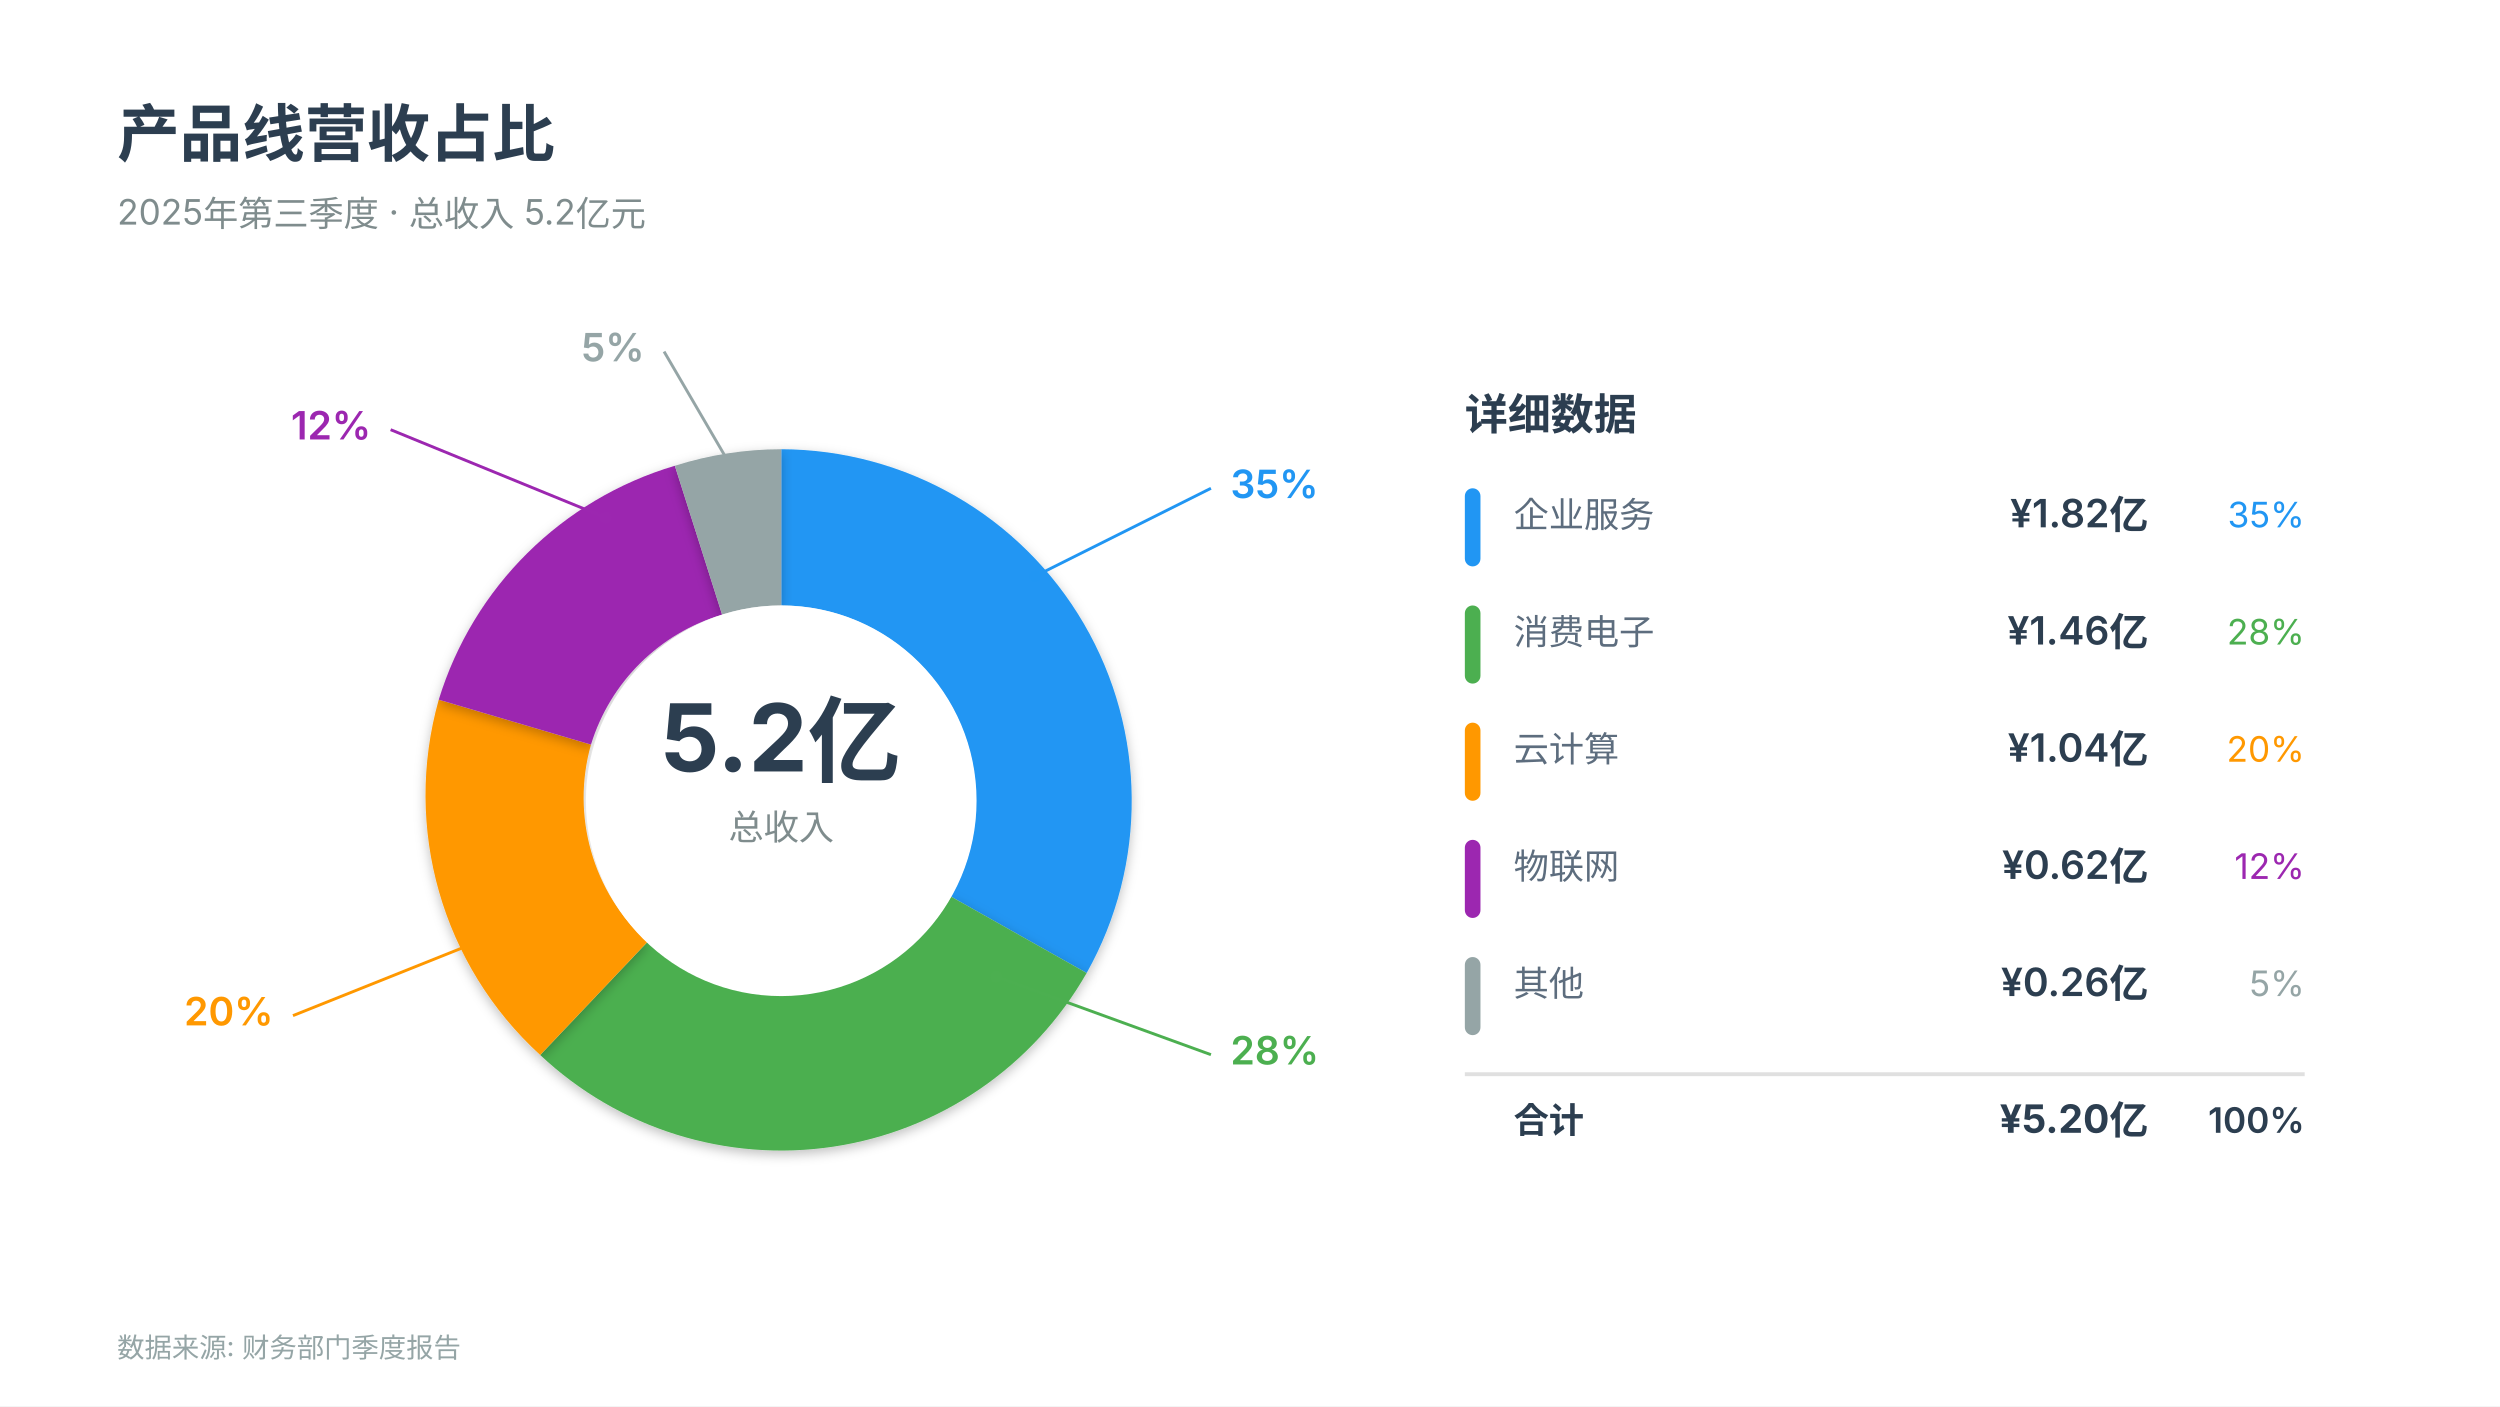
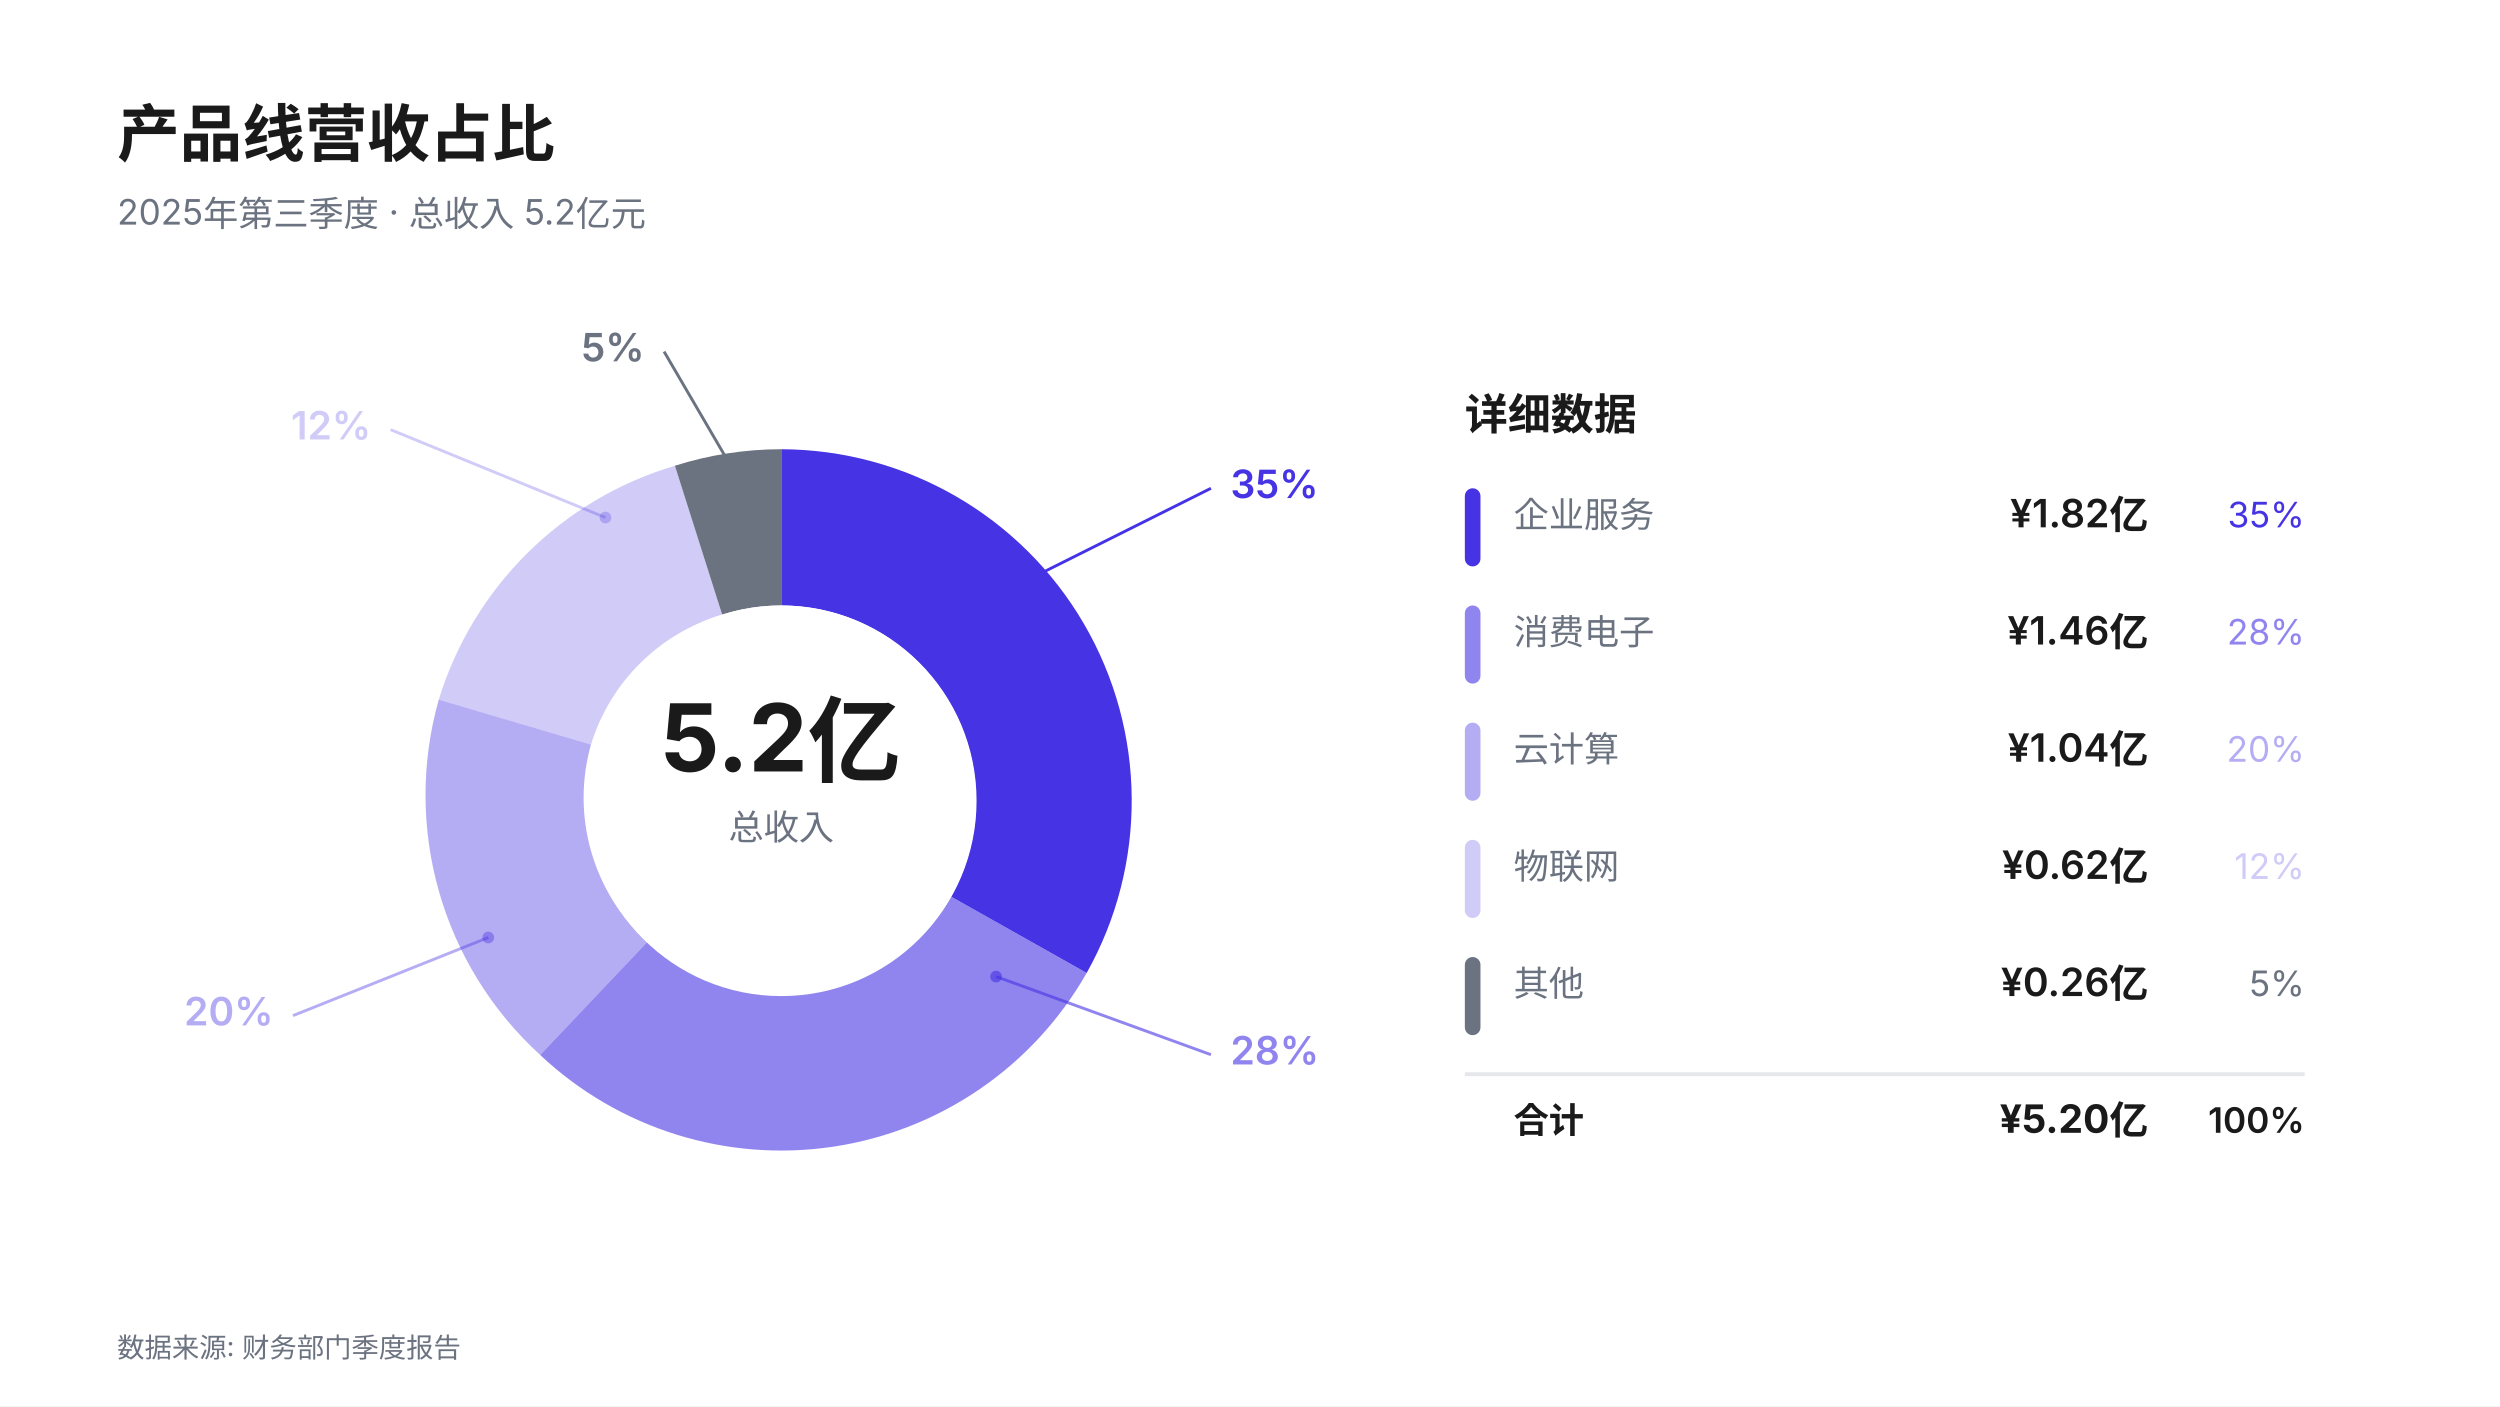
<svg xmlns="http://www.w3.org/2000/svg" viewBox="0 0 1280 720" width="1280" height="720">
  <defs>
-     <filter id="sectorShadow">
-       <feGaussianBlur in="SourceAlpha" stdDeviation="3" />
-       <feOffset dx="0" dy="2" />
-       <feComponentTransfer>
-         <feFuncA type="linear" slope="0.25" />
-       </feComponentTransfer>
-       <feMerge>
-         <feMergeNode />
-         <feMergeNode in="SourceGraphic" />
-       </feMerge>
-     </filter>
-   </defs>
+         
+         
+     </defs>
  <rect width="1280" height="720" fill="#FFFFFF" />
-   <text x="60" y="80" font-family="-apple-system, BlinkMacSystemFont, 'Segoe UI', sans-serif" font-size="32" font-weight="bold" fill="#2C3E50">
+   <text x="60" y="80" font-family="-apple-system, BlinkMacSystemFont, 'Segoe UI', sans-serif" font-size="32" font-weight="bold" fill="#1A1A1A">
    <tspan>产品线营收占比</tspan>
  </text>
-   <text x="60" y="115" font-family="-apple-system, BlinkMacSystemFont, 'Segoe UI', sans-serif" font-size="18" fill="#7F8C8D">
+   <text x="60" y="115" font-family="-apple-system, BlinkMacSystemFont, 'Segoe UI', sans-serif" font-size="18" fill="#6B7280">
    <tspan>2025年第三季度 · 总收入 5.2亿元</tspan>
  </text>
  <g id="donutChart" transform="translate(400, 410)">
-     <path d="M 0,-180 A 180,180 0 0,1 156.36,88.18 L 86.87,49.04 A 100,100 0 0,0 0,-100 Z" fill="#2196F3" filter="url(#sectorShadow)" />
-     <path d="M 156.36,88.18 A 180,180 0 0,1 -123.43,130.14 L -68.57,72.30 A 100,100 0 0,0 86.87,49.04 Z" fill="#4CAF50" filter="url(#sectorShadow)" />
-     <path d="M -123.43,130.14 A 180,180 0 0,1 -175.36,-51.76 L -97.42,-28.76 A 100,100 0 0,0 -68.57,72.30 Z" fill="#FF9800" filter="url(#sectorShadow)" />
-     <path d="M -175.36,-51.76 A 180,180 0 0,1 -54.46,-171.54 L -30.26,-95.30 A 100,100 0 0,0 -97.42,-28.76 Z" fill="#9C27B0" filter="url(#sectorShadow)" />
-     <path d="M -54.46,-171.54 A 180,180 0 0,1 0,-180 L 0,-100 A 100,100 0 0,0 -30.26,-95.30 Z" fill="#95A5A6" filter="url(#sectorShadow)" />
+     <path d="M 0,-180 A 180,180 0 0,1 156.36,88.18 L 86.87,49.04 A 100,100 0 0,0 0,-100 Z" fill="#4633E3" />
+     <path d="M 156.36,88.18 A 180,180 0 0,1 -123.43,130.14 L -68.57,72.30 A 100,100 0 0,0 86.87,49.04 Z" fill="#4633E3" fill-opacity="0.6" />
+     <path d="M -123.43,130.14 A 180,180 0 0,1 -175.36,-51.76 L -97.42,-28.76 A 100,100 0 0,0 -68.57,72.30 Z" fill="#4633E3" fill-opacity="0.4" />
+     <path d="M -175.36,-51.76 A 180,180 0 0,1 -54.46,-171.54 L -30.26,-95.30 A 100,100 0 0,0 -97.42,-28.76 Z" fill="#4633E3" fill-opacity="0.25" />
+     <path d="M -54.46,-171.54 A 180,180 0 0,1 0,-180 L 0,-100 A 100,100 0 0,0 -30.26,-95.30 Z" fill="#6B7280" />
    <circle cx="0" cy="0" r="100" fill="#FFFFFF" />
-     <text x="0" y="-15" font-family="-apple-system, BlinkMacSystemFont, 'Segoe UI', sans-serif" font-size="48" font-weight="bold" fill="#2C3E50" text-anchor="middle">
+     <text x="0" y="-15" font-family="-apple-system, BlinkMacSystemFont, 'Segoe UI', sans-serif" font-size="48" font-weight="bold" fill="#1A1A1A" text-anchor="middle">
      <tspan>5.2亿</tspan>
    </text>
-     <text x="0" y="20" font-family="-apple-system, BlinkMacSystemFont, 'Segoe UI', sans-serif" font-size="18" fill="#7F8C8D" text-anchor="middle">
+     <text x="0" y="20" font-family="-apple-system, BlinkMacSystemFont, 'Segoe UI', sans-serif" font-size="18" fill="#6B7280" text-anchor="middle">
      <tspan>总收入</tspan>
    </text>
  </g>
  <g>
-     <line x1="530" y1="295" x2="620" y2="250" stroke="#2196F3" stroke-width="1.5" />
-     <circle cx="530" cy="295" r="3" fill="#2196F3" />
-     <text x="630" y="255" font-family="-apple-system, BlinkMacSystemFont, 'Segoe UI', sans-serif" font-size="20" font-weight="600" fill="#2196F3">
+     <line x1="530" y1="295" x2="620" y2="250" stroke="#4633E3" stroke-width="1.5" />
+     <circle cx="530" cy="295" r="3" fill="#4633E3" />
+     <text x="630" y="255" font-family="-apple-system, BlinkMacSystemFont, 'Segoe UI', sans-serif" font-size="20" font-weight="600" fill="#4633E3">
      <tspan>35%</tspan>
    </text>
  </g>
  <g>
-     <line x1="510" y1="500" x2="620" y2="540" stroke="#4CAF50" stroke-width="1.5" />
-     <circle cx="510" cy="500" r="3" fill="#4CAF50" />
-     <text x="630" y="545" font-family="-apple-system, BlinkMacSystemFont, 'Segoe UI', sans-serif" font-size="20" font-weight="600" fill="#4CAF50">
+     <line x1="510" y1="500" x2="620" y2="540" stroke="#4633E3" stroke-opacity="0.6" stroke-width="1.5" />
+     <circle cx="510" cy="500" r="3" fill="#4633E3" fill-opacity="0.6" />
+     <text x="630" y="545" font-family="-apple-system, BlinkMacSystemFont, 'Segoe UI', sans-serif" font-size="20" font-weight="600" fill="#4633E3" fill-opacity="0.6">
      <tspan>28%</tspan>
    </text>
  </g>
  <g>
-     <line x1="250" y1="480" x2="150" y2="520" stroke="#FF9800" stroke-width="1.5" />
-     <circle cx="250" cy="480" r="3" fill="#FF9800" />
-     <text x="140" y="525" font-family="-apple-system, BlinkMacSystemFont, 'Segoe UI', sans-serif" font-size="20" font-weight="600" fill="#FF9800" text-anchor="end">
+     <line x1="250" y1="480" x2="150" y2="520" stroke="#4633E3" stroke-opacity="0.4" stroke-width="1.5" />
+     <circle cx="250" cy="480" r="3" fill="#4633E3" fill-opacity="0.4" />
+     <text x="140" y="525" font-family="-apple-system, BlinkMacSystemFont, 'Segoe UI', sans-serif" font-size="20" font-weight="600" fill="#4633E3" fill-opacity="0.4" text-anchor="end">
      <tspan>20%</tspan>
    </text>
  </g>
  <g>
-     <line x1="310" y1="265" x2="200" y2="220" stroke="#9C27B0" stroke-width="1.5" />
-     <circle cx="310" cy="265" r="3" fill="#9C27B0" />
-     <text x="190" y="225" font-family="-apple-system, BlinkMacSystemFont, 'Segoe UI', sans-serif" font-size="20" font-weight="600" fill="#9C27B0" text-anchor="end">
+     <line x1="310" y1="265" x2="200" y2="220" stroke="#4633E3" stroke-opacity="0.25" stroke-width="1.5" />
+     <circle cx="310" cy="265" r="3" fill="#4633E3" fill-opacity="0.25" />
+     <text x="190" y="225" font-family="-apple-system, BlinkMacSystemFont, 'Segoe UI', sans-serif" font-size="20" font-weight="600" fill="#4633E3" fill-opacity="0.25" text-anchor="end">
      <tspan>12%</tspan>
    </text>
  </g>
  <g>
-     <line x1="375" y1="240" x2="340" y2="180" stroke="#95A5A6" stroke-width="1.5" />
-     <circle cx="375" cy="240" r="3" fill="#95A5A6" />
-     <text x="330" y="185" font-family="-apple-system, BlinkMacSystemFont, 'Segoe UI', sans-serif" font-size="20" font-weight="600" fill="#95A5A6" text-anchor="end">
+     <line x1="375" y1="240" x2="340" y2="180" stroke="#6B7280" stroke-width="1.5" />
+     <circle cx="375" cy="240" r="3" fill="#6B7280" />
+     <text x="330" y="185" font-family="-apple-system, BlinkMacSystemFont, 'Segoe UI', sans-serif" font-size="20" font-weight="600" fill="#6B7280" text-anchor="end">
      <tspan>5%</tspan>
    </text>
  </g>
  <g id="detailList">
-     <text x="750" y="220" font-family="-apple-system, BlinkMacSystemFont, 'Segoe UI', sans-serif" font-size="22" font-weight="600" fill="#2C3E50">
+     <text x="750" y="220" font-family="-apple-system, BlinkMacSystemFont, 'Segoe UI', sans-serif" font-size="22" font-weight="600" fill="#1A1A1A">
      <tspan>详细数据</tspan>
    </text>
-     <rect x="750" y="250" width="8" height="40" rx="4" fill="#2196F3" />
-     <text x="775" y="270" font-family="-apple-system, BlinkMacSystemFont, 'Segoe UI', sans-serif" font-size="18" fill="#5D6D7E">
+     <rect x="750" y="250" width="8" height="40" rx="4" fill="#4633E3" />
+     <text x="775" y="270" font-family="-apple-system, BlinkMacSystemFont, 'Segoe UI', sans-serif" font-size="18" fill="#6B7280">
      <tspan>企业服务</tspan>
    </text>
-     <text x="1100" y="270" font-family="-apple-system, BlinkMacSystemFont, 'Segoe UI', sans-serif" font-size="20" font-weight="600" fill="#2C3E50" text-anchor="end">
+     <text x="1100" y="270" font-family="-apple-system, BlinkMacSystemFont, 'Segoe UI', sans-serif" font-size="20" font-weight="600" fill="#1A1A1A" text-anchor="end">
      <tspan>¥1.82亿</tspan>
    </text>
-     <text x="1180" y="270" font-family="-apple-system, BlinkMacSystemFont, 'Segoe UI', sans-serif" font-size="18" fill="#2196F3" text-anchor="end">
+     <text x="1180" y="270" font-family="-apple-system, BlinkMacSystemFont, 'Segoe UI', sans-serif" font-size="18" fill="#4633E3" text-anchor="end">
      <tspan>35%</tspan>
    </text>
-     <rect x="750" y="310" width="8" height="40" rx="4" fill="#4CAF50" />
-     <text x="775" y="330" font-family="-apple-system, BlinkMacSystemFont, 'Segoe UI', sans-serif" font-size="18" fill="#5D6D7E">
+     <rect x="750" y="310" width="8" height="40" rx="4" fill="#4633E3" fill-opacity="0.6" />
+     <text x="775" y="330" font-family="-apple-system, BlinkMacSystemFont, 'Segoe UI', sans-serif" font-size="18" fill="#6B7280">
      <tspan>消费电子</tspan>
    </text>
-     <text x="1100" y="330" font-family="-apple-system, BlinkMacSystemFont, 'Segoe UI', sans-serif" font-size="20" font-weight="600" fill="#2C3E50" text-anchor="end">
+     <text x="1100" y="330" font-family="-apple-system, BlinkMacSystemFont, 'Segoe UI', sans-serif" font-size="20" font-weight="600" fill="#1A1A1A" text-anchor="end">
      <tspan>¥1.46亿</tspan>
    </text>
-     <text x="1180" y="330" font-family="-apple-system, BlinkMacSystemFont, 'Segoe UI', sans-serif" font-size="18" fill="#4CAF50" text-anchor="end">
+     <text x="1180" y="330" font-family="-apple-system, BlinkMacSystemFont, 'Segoe UI', sans-serif" font-size="18" fill="#4633E3" fill-opacity="0.6" text-anchor="end">
      <tspan>28%</tspan>
    </text>
-     <rect x="750" y="370" width="8" height="40" rx="4" fill="#FF9800" />
-     <text x="775" y="390" font-family="-apple-system, BlinkMacSystemFont, 'Segoe UI', sans-serif" font-size="18" fill="#5D6D7E">
+     <rect x="750" y="370" width="8" height="40" rx="4" fill="#4633E3" fill-opacity="0.4" />
+     <text x="775" y="390" font-family="-apple-system, BlinkMacSystemFont, 'Segoe UI', sans-serif" font-size="18" fill="#6B7280">
      <tspan>云计算</tspan>
    </text>
-     <text x="1100" y="390" font-family="-apple-system, BlinkMacSystemFont, 'Segoe UI', sans-serif" font-size="20" font-weight="600" fill="#2C3E50" text-anchor="end">
+     <text x="1100" y="390" font-family="-apple-system, BlinkMacSystemFont, 'Segoe UI', sans-serif" font-size="20" font-weight="600" fill="#1A1A1A" text-anchor="end">
      <tspan>¥1.04亿</tspan>
    </text>
-     <text x="1180" y="390" font-family="-apple-system, BlinkMacSystemFont, 'Segoe UI', sans-serif" font-size="18" fill="#FF9800" text-anchor="end">
+     <text x="1180" y="390" font-family="-apple-system, BlinkMacSystemFont, 'Segoe UI', sans-serif" font-size="18" fill="#4633E3" fill-opacity="0.4" text-anchor="end">
      <tspan>20%</tspan>
    </text>
-     <rect x="750" y="430" width="8" height="40" rx="4" fill="#9C27B0" />
-     <text x="775" y="450" font-family="-apple-system, BlinkMacSystemFont, 'Segoe UI', sans-serif" font-size="18" fill="#5D6D7E">
+     <rect x="750" y="430" width="8" height="40" rx="4" fill="#4633E3" fill-opacity="0.25" />
+     <text x="775" y="450" font-family="-apple-system, BlinkMacSystemFont, 'Segoe UI', sans-serif" font-size="18" fill="#6B7280">
      <tspan>物联网</tspan>
    </text>
-     <text x="1100" y="450" font-family="-apple-system, BlinkMacSystemFont, 'Segoe UI', sans-serif" font-size="20" font-weight="600" fill="#2C3E50" text-anchor="end">
+     <text x="1100" y="450" font-family="-apple-system, BlinkMacSystemFont, 'Segoe UI', sans-serif" font-size="20" font-weight="600" fill="#1A1A1A" text-anchor="end">
      <tspan>¥0.62亿</tspan>
    </text>
-     <text x="1180" y="450" font-family="-apple-system, BlinkMacSystemFont, 'Segoe UI', sans-serif" font-size="18" fill="#9C27B0" text-anchor="end">
+     <text x="1180" y="450" font-family="-apple-system, BlinkMacSystemFont, 'Segoe UI', sans-serif" font-size="18" fill="#4633E3" fill-opacity="0.25" text-anchor="end">
      <tspan>12%</tspan>
    </text>
-     <rect x="750" y="490" width="8" height="40" rx="4" fill="#95A5A6" />
-     <text x="775" y="510" font-family="-apple-system, BlinkMacSystemFont, 'Segoe UI', sans-serif" font-size="18" fill="#5D6D7E">
+     <rect x="750" y="490" width="8" height="40" rx="4" fill="#6B7280" />
+     <text x="775" y="510" font-family="-apple-system, BlinkMacSystemFont, 'Segoe UI', sans-serif" font-size="18" fill="#6B7280">
      <tspan>其他</tspan>
    </text>
-     <text x="1100" y="510" font-family="-apple-system, BlinkMacSystemFont, 'Segoe UI', sans-serif" font-size="20" font-weight="600" fill="#2C3E50" text-anchor="end">
+     <text x="1100" y="510" font-family="-apple-system, BlinkMacSystemFont, 'Segoe UI', sans-serif" font-size="20" font-weight="600" fill="#1A1A1A" text-anchor="end">
      <tspan>¥0.26亿</tspan>
    </text>
-     <text x="1180" y="510" font-family="-apple-system, BlinkMacSystemFont, 'Segoe UI', sans-serif" font-size="18" fill="#95A5A6" text-anchor="end">
+     <text x="1180" y="510" font-family="-apple-system, BlinkMacSystemFont, 'Segoe UI', sans-serif" font-size="18" fill="#6B7280" text-anchor="end">
      <tspan>5%</tspan>
    </text>
-     <line x1="750" y1="550" x2="1180" y2="550" stroke="#E0E0E0" stroke-width="2" />
-     <text x="775" y="580" font-family="-apple-system, BlinkMacSystemFont, 'Segoe UI', sans-serif" font-size="18" font-weight="600" fill="#2C3E50">
+     <line x1="750" y1="550" x2="1180" y2="550" stroke="#E5E7EB" stroke-width="2" />
+     <text x="775" y="580" font-family="-apple-system, BlinkMacSystemFont, 'Segoe UI', sans-serif" font-size="18" font-weight="600" fill="#1A1A1A">
      <tspan>合计</tspan>
    </text>
-     <text x="1100" y="580" font-family="-apple-system, BlinkMacSystemFont, 'Segoe UI', sans-serif" font-size="20" font-weight="bold" fill="#2C3E50" text-anchor="end">
+     <text x="1100" y="580" font-family="-apple-system, BlinkMacSystemFont, 'Segoe UI', sans-serif" font-size="20" font-weight="bold" fill="#1A1A1A" text-anchor="end">
      <tspan>¥5.20亿</tspan>
    </text>
-     <text x="1180" y="580" font-family="-apple-system, BlinkMacSystemFont, 'Segoe UI', sans-serif" font-size="18" font-weight="600" fill="#2C3E50" text-anchor="end">
+     <text x="1180" y="580" font-family="-apple-system, BlinkMacSystemFont, 'Segoe UI', sans-serif" font-size="18" font-weight="600" fill="#1A1A1A" text-anchor="end">
      <tspan>100%</tspan>
    </text>
  </g>
-   <text x="60" y="695" font-family="-apple-system, BlinkMacSystemFont, 'Segoe UI', sans-serif" font-size="14" fill="#95A5A6">
+   <text x="60" y="695" font-family="-apple-system, BlinkMacSystemFont, 'Segoe UI', sans-serif" font-size="14" fill="#6B7280">
    <tspan>数据来源: 财务部门季度报告</tspan>
  </text>
</svg>
